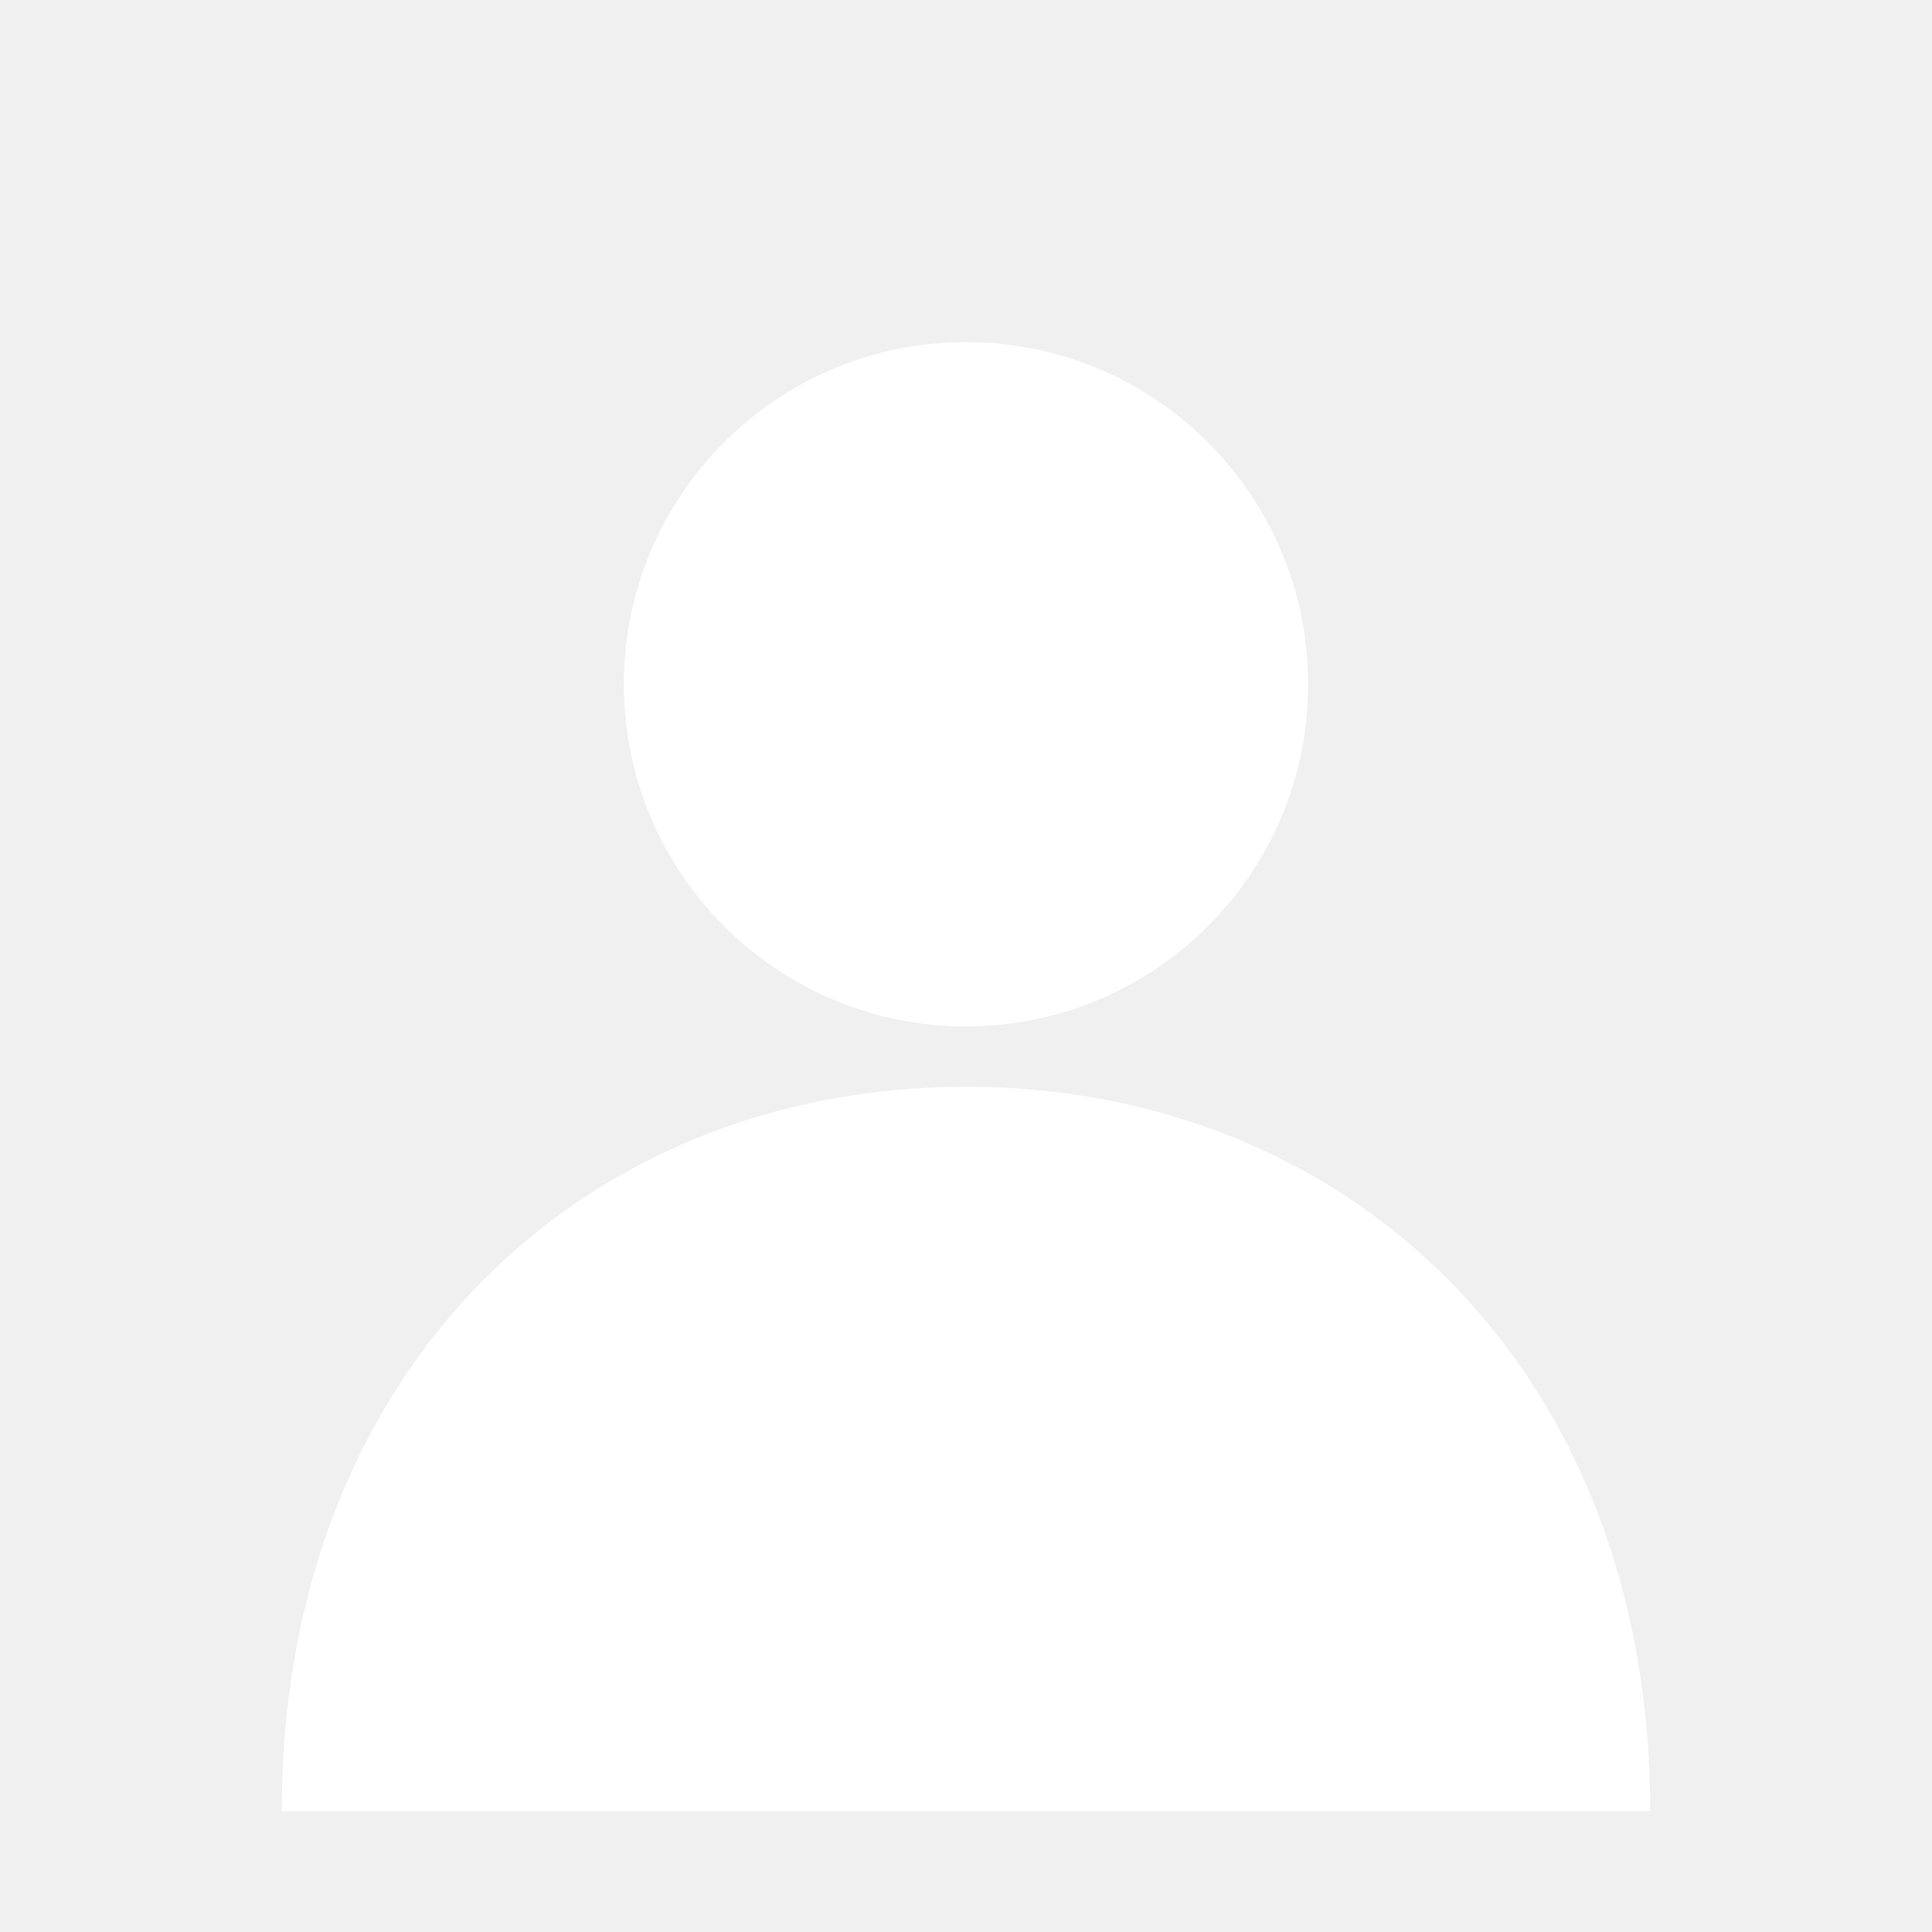
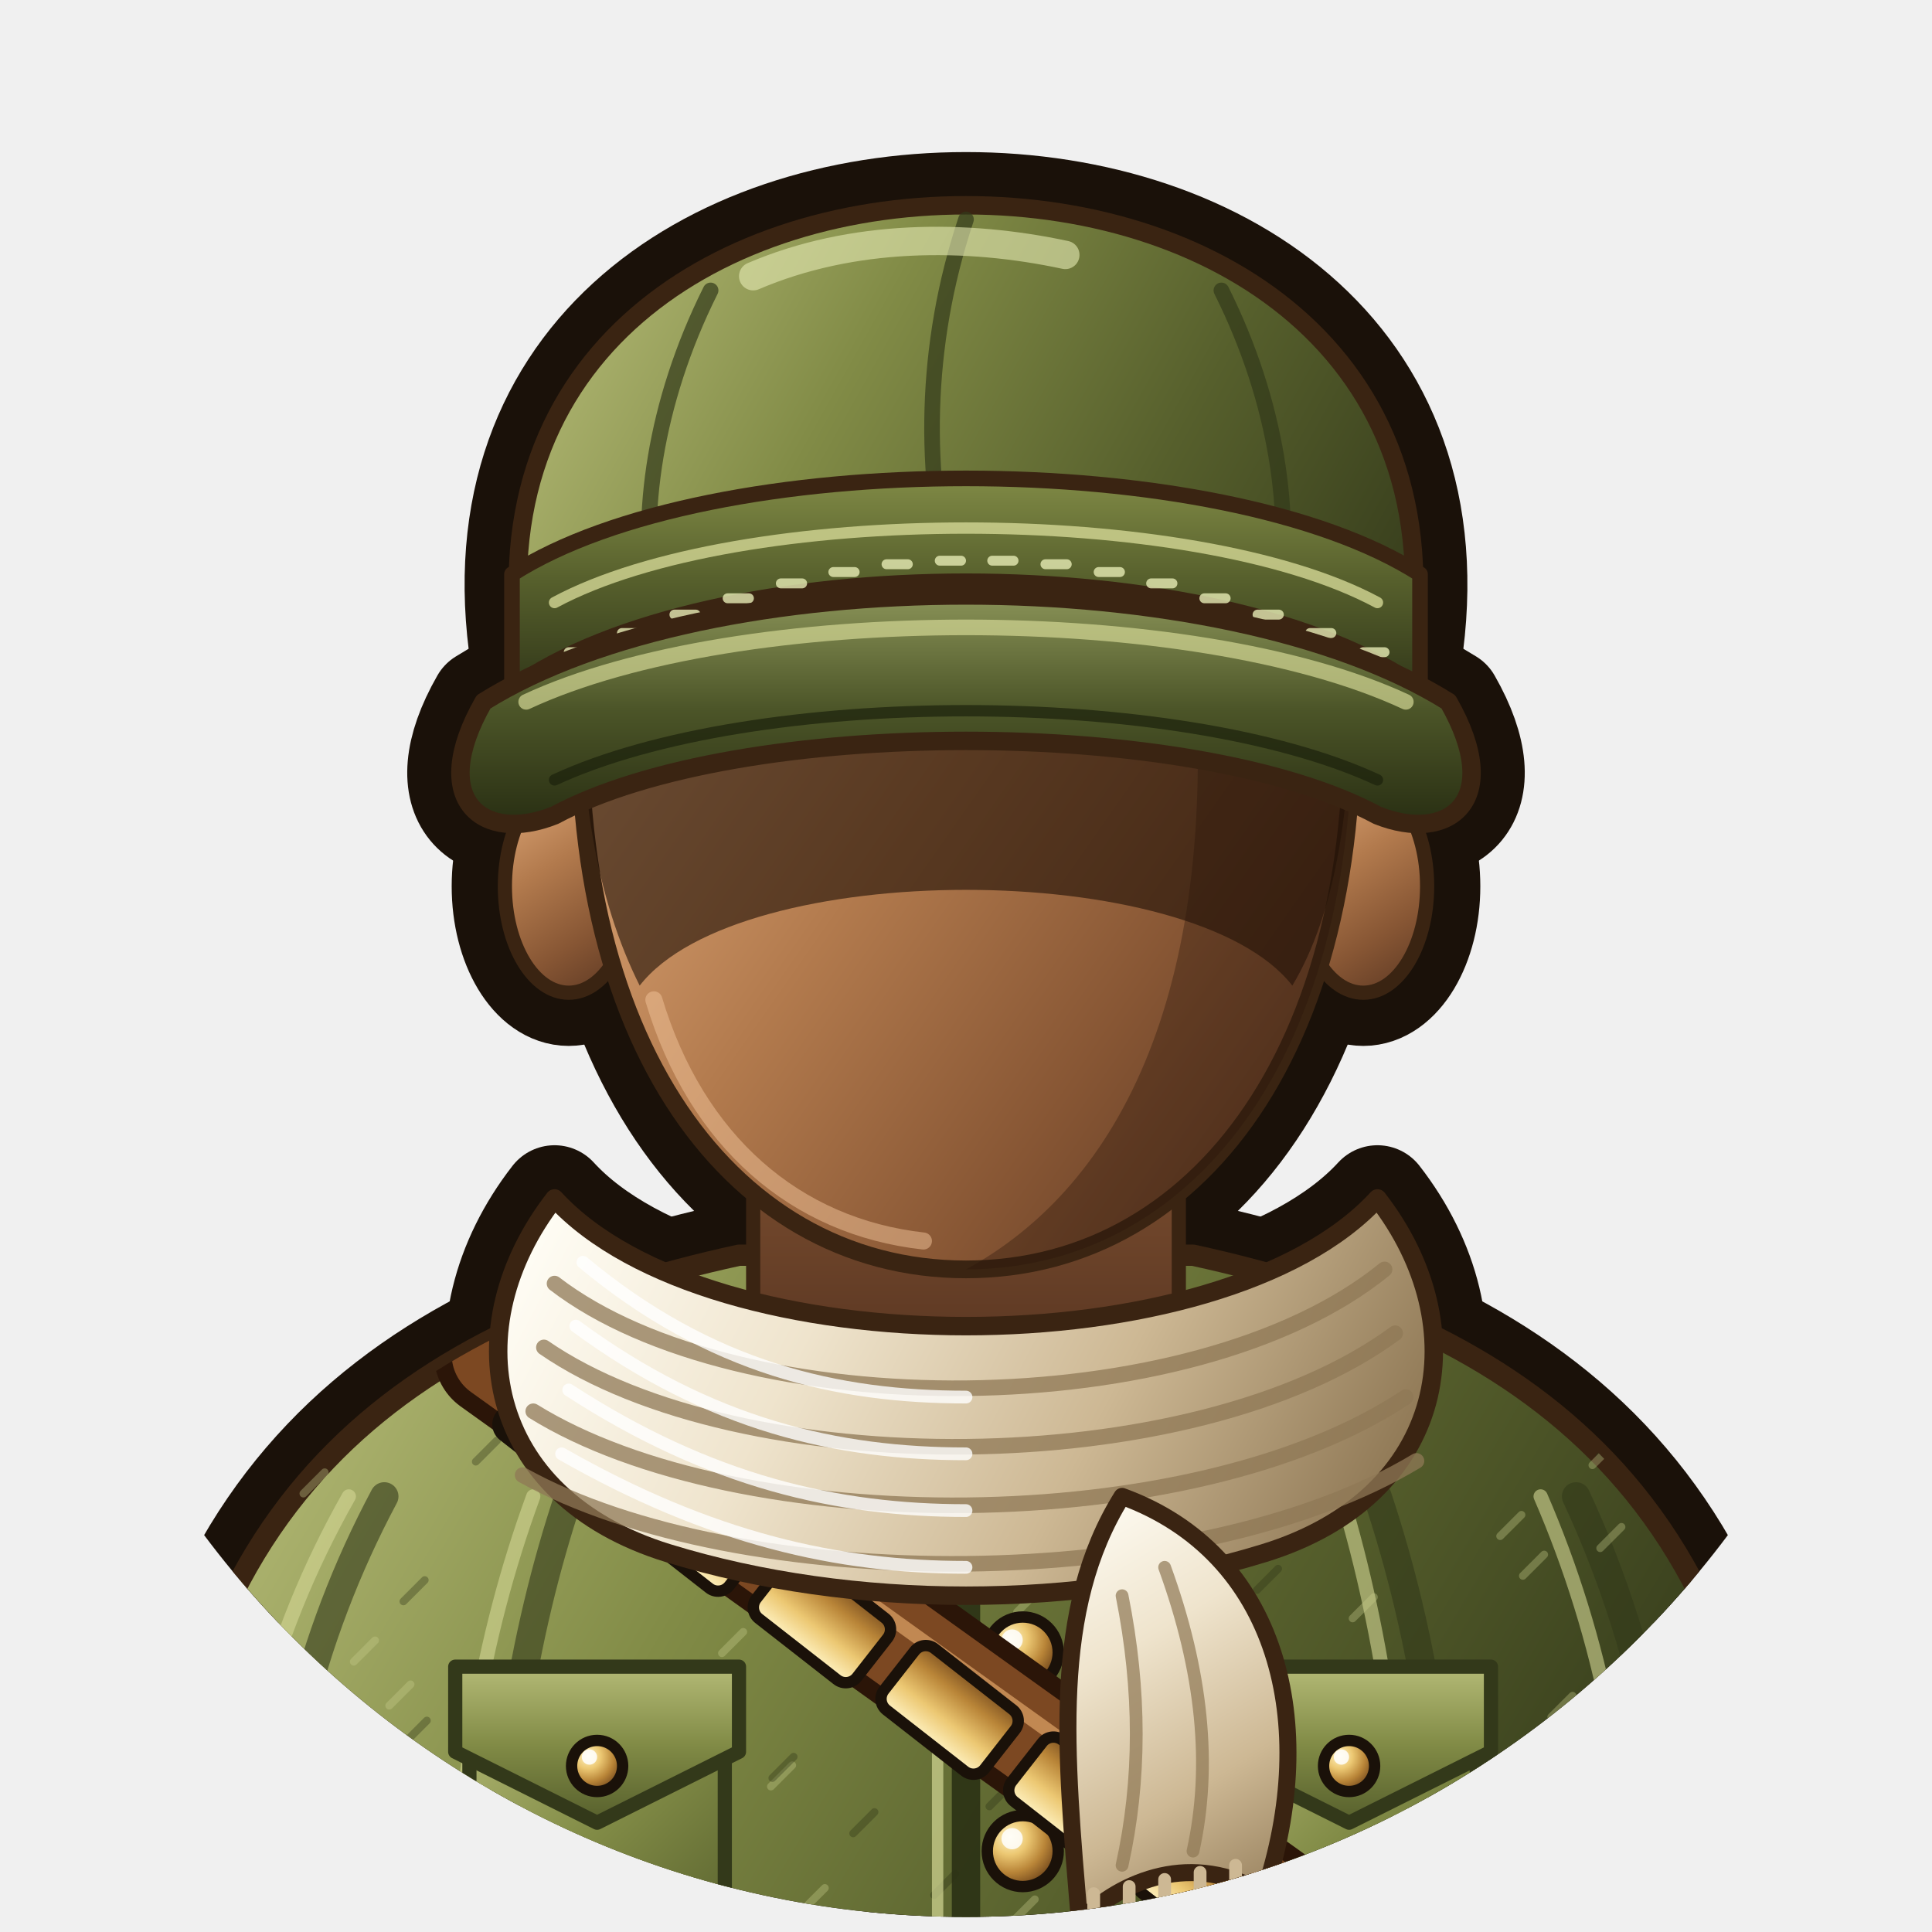
- <svg xmlns="http://www.w3.org/2000/svg" viewBox="0 0 96 96" width="96" height="96">
-   <circle cx="48" cy="34" r="17" fill="#fff" />
-   <path d="M14 90c0-22 15-36 34-36s34 14 34 36z" fill="#fff" />
+ <svg xmlns="http://www.w3.org/2000/svg" viewBox="0 0 256 256" width="256" height="256">
+   <defs>
+     <linearGradient id="g1" gradientUnits="userSpaceOnUse" x1="40" y1="150" x2="220" y2="256">
+       <stop offset="0" stop-color="#b4ba76" />
+       <stop offset="0.333" stop-color="#818b46" />
+       <stop offset="0.667" stop-color="#565f2c" />
+       <stop offset="1" stop-color="#33391a" />
+     </linearGradient>
+     <clipPath id="g2">
+       <path d="M14 256C14 190 50 166 96 156H160C206 166 242 190 242 256z" />
+     </clipPath>
+     <radialGradient id="g3" gradientUnits="userSpaceOnUse" cx="134.2" cy="210" r="7.5">
+       <stop offset="0" stop-color="#fff3c4" />
+       <stop offset="0.333" stop-color="#ecc873" />
+       <stop offset="0.667" stop-color="#b98538" />
+       <stop offset="1" stop-color="#6d431a" />
+     </radialGradient>
+     <radialGradient id="g4" gradientUnits="userSpaceOnUse" cx="134.2" cy="238" r="7.5">
+       <stop offset="0" stop-color="#fff3c4" />
+       <stop offset="0.333" stop-color="#ecc873" />
+       <stop offset="0.667" stop-color="#b98538" />
+       <stop offset="1" stop-color="#6d431a" />
+     </radialGradient>
+     <linearGradient id="g5" gradientUnits="userSpaceOnUse" x1="58" y1="218" x2="94" y2="256">
+       <stop offset="0" stop-color="#b4ba76" />
+       <stop offset="0.5" stop-color="#818b46" />
+       <stop offset="1" stop-color="#565f2c" />
+     </linearGradient>
+     <linearGradient id="g6" gradientUnits="userSpaceOnUse" x1="58" y1="214" x2="58" y2="236">
+       <stop offset="0" stop-color="#b4ba76" />
+       <stop offset="0.5" stop-color="#818b46" />
+       <stop offset="1" stop-color="#565f2c" />
+     </linearGradient>
+     <radialGradient id="g7" gradientUnits="userSpaceOnUse" cx="74.74" cy="226.6" r="5.4">
+       <stop offset="0" stop-color="#fff3c4" />
+       <stop offset="0.333" stop-color="#ecc873" />
+       <stop offset="0.667" stop-color="#b98538" />
+       <stop offset="1" stop-color="#6d431a" />
+     </radialGradient>
+     <linearGradient id="g8" gradientUnits="userSpaceOnUse" x1="164" y1="218" x2="200" y2="256">
+       <stop offset="0" stop-color="#b4ba76" />
+       <stop offset="0.5" stop-color="#818b46" />
+       <stop offset="1" stop-color="#565f2c" />
+     </linearGradient>
+     <linearGradient id="g9" gradientUnits="userSpaceOnUse" x1="164" y1="214" x2="164" y2="236">
+       <stop offset="0" stop-color="#b4ba76" />
+       <stop offset="0.5" stop-color="#818b46" />
+       <stop offset="1" stop-color="#565f2c" />
+     </linearGradient>
+     <radialGradient id="g10" gradientUnits="userSpaceOnUse" cx="180.7" cy="226.6" r="5.4">
+       <stop offset="0" stop-color="#fff3c4" />
+       <stop offset="0.333" stop-color="#ecc873" />
+       <stop offset="0.667" stop-color="#b98538" />
+       <stop offset="1" stop-color="#6d431a" />
+     </radialGradient>
+     <linearGradient id="g11" gradientUnits="userSpaceOnUse" x1="66" y1="0" x2="78" y2="0">
+       <stop offset="0" stop-color="#fff3c4" />
+       <stop offset="0.333" stop-color="#ecc873" />
+       <stop offset="0.667" stop-color="#b98538" />
+       <stop offset="1" stop-color="#6d431a" />
+     </linearGradient>
+     <linearGradient id="g12" gradientUnits="userSpaceOnUse" x1="84" y1="0" x2="96" y2="0">
+       <stop offset="0" stop-color="#fff3c4" />
+       <stop offset="0.333" stop-color="#ecc873" />
+       <stop offset="0.667" stop-color="#b98538" />
+       <stop offset="1" stop-color="#6d431a" />
+     </linearGradient>
+     <linearGradient id="g13" gradientUnits="userSpaceOnUse" x1="102" y1="0" x2="114" y2="0">
+       <stop offset="0" stop-color="#fff3c4" />
+       <stop offset="0.333" stop-color="#ecc873" />
+       <stop offset="0.667" stop-color="#b98538" />
+       <stop offset="1" stop-color="#6d431a" />
+     </linearGradient>
+     <linearGradient id="g14" gradientUnits="userSpaceOnUse" x1="120" y1="0" x2="132" y2="0">
+       <stop offset="0" stop-color="#fff3c4" />
+       <stop offset="0.333" stop-color="#ecc873" />
+       <stop offset="0.667" stop-color="#b98538" />
+       <stop offset="1" stop-color="#6d431a" />
+     </linearGradient>
+     <linearGradient id="g15" gradientUnits="userSpaceOnUse" x1="138" y1="0" x2="150" y2="0">
+       <stop offset="0" stop-color="#fff3c4" />
+       <stop offset="0.333" stop-color="#ecc873" />
+       <stop offset="0.667" stop-color="#b98538" />
+       <stop offset="1" stop-color="#6d431a" />
+     </linearGradient>
+     <linearGradient id="g16" gradientUnits="userSpaceOnUse" x1="156" y1="0" x2="168" y2="0">
+       <stop offset="0" stop-color="#fff3c4" />
+       <stop offset="0.333" stop-color="#ecc873" />
+       <stop offset="0.667" stop-color="#b98538" />
+       <stop offset="1" stop-color="#6d431a" />
+     </linearGradient>
+     <linearGradient id="g17" gradientUnits="userSpaceOnUse" x1="0" y1="128" x2="0" y2="176">
+       <stop offset="0" stop-color="#875634" />
+       <stop offset="1" stop-color="#553320" />
+     </linearGradient>
+     <linearGradient id="g18" gradientUnits="userSpaceOnUse" x1="63" y1="92" x2="81" y2="120">
+       <stop offset="0" stop-color="#d9a273" />
+       <stop offset="0.333" stop-color="#b27a4d" />
+       <stop offset="0.667" stop-color="#875634" />
+       <stop offset="1" stop-color="#553320" />
+     </linearGradient>
+     <linearGradient id="g19" gradientUnits="userSpaceOnUse" x1="175" y1="92" x2="193" y2="120">
+       <stop offset="0" stop-color="#d9a273" />
+       <stop offset="0.333" stop-color="#b27a4d" />
+       <stop offset="0.667" stop-color="#875634" />
+       <stop offset="1" stop-color="#553320" />
+     </linearGradient>
+     <linearGradient id="g20" gradientUnits="userSpaceOnUse" x1="80" y1="80" x2="180" y2="150">
+       <stop offset="0" stop-color="#d9a273" />
+       <stop offset="0.333" stop-color="#b27a4d" />
+       <stop offset="0.667" stop-color="#875634" />
+       <stop offset="1" stop-color="#553320" />
+     </linearGradient>
+     <linearGradient id="g21" gradientUnits="userSpaceOnUse" x1="70" y1="146" x2="180" y2="204">
+       <stop offset="0" stop-color="#fffdf5" />
+       <stop offset="0.333" stop-color="#efe4cd" />
+       <stop offset="0.667" stop-color="#cdb894" />
+       <stop offset="1" stop-color="#8f7855" />
+     </linearGradient>
+     <linearGradient id="g22" gradientUnits="userSpaceOnUse" x1="144" y1="190" x2="178" y2="246">
+       <stop offset="0" stop-color="#fffdf5" />
+       <stop offset="0.333" stop-color="#efe4cd" />
+       <stop offset="0.667" stop-color="#cdb894" />
+       <stop offset="1" stop-color="#8f7855" />
+     </linearGradient>
+     <linearGradient id="g23" gradientUnits="userSpaceOnUse" x1="72" y1="10" x2="190" y2="76">
+       <stop offset="0" stop-color="#b4ba76" />
+       <stop offset="0.333" stop-color="#818b46" />
+       <stop offset="0.667" stop-color="#565f2c" />
+       <stop offset="1" stop-color="#33391a" />
+     </linearGradient>
+     <linearGradient id="g24" gradientUnits="userSpaceOnUse" x1="0" y1="46" x2="0" y2="76">
+       <stop offset="0" stop-color="#818b46" />
+       <stop offset="0.5" stop-color="#565f2c" />
+       <stop offset="1" stop-color="#33391a" />
+     </linearGradient>
+     <linearGradient id="g25" gradientUnits="userSpaceOnUse" x1="0" y1="62" x2="0" y2="96">
+       <stop offset="0" stop-color="#8d965a" />
+       <stop offset="0.5" stop-color="#4c5528" />
+       <stop offset="1" stop-color="#272d12" />
+     </linearGradient>
+     <clipPath id="g26">
+       <path d="M2.00 128.00a126.00 126.00 0 1 0 252.00 0a126.00 126.00 0 1 0 -252.00 0z" />
+     </clipPath>
+   </defs>
+   <g clip-path="url(#g26)">
+     <g transform="translate(7.68 19.68) scale(0.94)">
+       <g fill="#1a1109" stroke="#1a1109" stroke-linejoin="round" stroke-linecap="round">
+         <path d="M14 256C14 190 50 166 96 156H160C206 166 242 190 242 256z" stroke-width="15" />
+         <path d="M63.00 104.00a9.00 15.00 0 1 0 18.00 0a9.00 15.00 0 1 0 -18.00 0z" stroke-width="15" />
+         <path d="M175.00 104.00a9.00 15.00 0 1 0 18.00 0a9.00 15.00 0 1 0 -18.00 0z" stroke-width="15" />
+         <path d="M74 70C70 124 94 158 128 158C162 158 186 124 182 70z" stroke-width="15" />
+         <path d="M70 148C92 172 164 172 186 148C200 166 196 190 170 198C144 206 112 206 86 198C60 190 56 166 70 148z" stroke-width="15" />
+         <path d="M66 74C58 30 92 8 128 8C164 8 198 30 190 74C164 60 92 60 66 74z" stroke-width="15" />
+         <path d="M60 78C92 58 164 58 196 78C204 92 196 98 186 94C160 80 96 80 70 94C60 98 52 92 60 78z" stroke-width="15" />
+       </g>
+       <path d="M14 256C14 190 50 166 96 156H160C206 166 242 190 242 256z" fill="url(#g1)" stroke="#3a2412" stroke-width="3" stroke-linejoin="round" />
+       <g clip-path="url(#g2)">
+         <path d="M46 190Q30 220 30 256" fill="none" stroke="#33391a" stroke-width="4" stroke-linecap="round" stroke-linejoin="round" stroke-opacity="0.6" />
+       </g>
+       <g clip-path="url(#g2)">
+         <path d="M41 190Q24 220 24 256" fill="none" stroke="#d3d795" stroke-width="2" stroke-linecap="round" stroke-linejoin="round" stroke-opacity="0.6" />
+       </g>
+       <g clip-path="url(#g2)">
+         <path d="M72 190Q62 220 62 256" fill="none" stroke="#33391a" stroke-width="4" stroke-linecap="round" stroke-linejoin="round" stroke-opacity="0.6" />
+       </g>
+       <g clip-path="url(#g2)">
+         <path d="M67 190Q56 220 56 256" fill="none" stroke="#d3d795" stroke-width="2" stroke-linecap="round" stroke-linejoin="round" stroke-opacity="0.6" />
+       </g>
+       <g clip-path="url(#g2)">
+         <path d="M186 190Q196 220 196 256" fill="none" stroke="#33391a" stroke-width="4" stroke-linecap="round" stroke-linejoin="round" stroke-opacity="0.6" />
+       </g>
+       <g clip-path="url(#g2)">
+         <path d="M181 190Q190 220 190 256" fill="none" stroke="#d3d795" stroke-width="2" stroke-linecap="round" stroke-linejoin="round" stroke-opacity="0.6" />
+       </g>
+       <g clip-path="url(#g2)">
+         <path d="M214 190Q228 220 228 256" fill="none" stroke="#33391a" stroke-width="4" stroke-linecap="round" stroke-linejoin="round" stroke-opacity="0.6" />
+       </g>
+       <g clip-path="url(#g2)">
+         <path d="M209 190Q222 220 222 256" fill="none" stroke="#d3d795" stroke-width="2" stroke-linecap="round" stroke-linejoin="round" stroke-opacity="0.6" />
+       </g>
+       <g clip-path="url(#g2)">
+         <path d="M217.4 197.3l3 -3" fill="none" stroke="#c8ce8c" stroke-width="1.1" stroke-linecap="round" stroke-linejoin="round" stroke-opacity="0.35" />
+       </g>
+       <g clip-path="url(#g2)">
+         <path d="M218.7 250.8l3 -3" fill="none" stroke="#2b3115" stroke-width="1.1" stroke-linecap="round" stroke-linejoin="round" stroke-opacity="0.35" />
+       </g>
+       <g clip-path="url(#g2)">
+         <path d="M203.3 195.6l3 -3" fill="none" stroke="#c8ce8c" stroke-width="1.1" stroke-linecap="round" stroke-linejoin="round" stroke-opacity="0.35" />
+       </g>
+       <g clip-path="url(#g2)">
+         <path d="M46.7 219.5l3 -3" fill="none" stroke="#c8ce8c" stroke-width="1.1" stroke-linecap="round" stroke-linejoin="round" stroke-opacity="0.35" />
+       </g>
+       <g clip-path="url(#g2)">
+         <path d="M98.8 252.3l3 -3" fill="none" stroke="#2b3115" stroke-width="1.1" stroke-linecap="round" stroke-linejoin="round" stroke-opacity="0.35" />
+       </g>
+       <g clip-path="url(#g2)">
+         <path d="M134.9 214.4l3 -3" fill="none" stroke="#2b3115" stroke-width="1.1" stroke-linecap="round" stroke-linejoin="round" stroke-opacity="0.35" />
+       </g>
+       <g clip-path="url(#g2)">
+         <path d="M129.8 194.5l3 -3" fill="none" stroke="#2b3115" stroke-width="1.1" stroke-linecap="round" stroke-linejoin="round" stroke-opacity="0.35" />
+       </g>
+       <g clip-path="url(#g2)">
+         <path d="M34.6 189.6l3 -3" fill="none" stroke="#c8ce8c" stroke-width="1.1" stroke-linecap="round" stroke-linejoin="round" stroke-opacity="0.35" />
+       </g>
+       <g clip-path="url(#g2)">
+         <path d="M162.5 195.0l3 -3" fill="none" stroke="#c8ce8c" stroke-width="1.1" stroke-linecap="round" stroke-linejoin="round" stroke-opacity="0.35" />
+       </g>
+       <g clip-path="url(#g2)">
+         <path d="M41.7 213.3l3 -3" fill="none" stroke="#c8ce8c" stroke-width="1.1" stroke-linecap="round" stroke-linejoin="round" stroke-opacity="0.35" />
+       </g>
+       <g clip-path="url(#g2)">
+         <path d="M67.1 251.9l3 -3" fill="none" stroke="#c8ce8c" stroke-width="1.1" stroke-linecap="round" stroke-linejoin="round" stroke-opacity="0.35" />
+       </g>
+       <g clip-path="url(#g2)">
+         <path d="M131.3 233.7l3 -3" fill="none" stroke="#2b3115" stroke-width="1.1" stroke-linecap="round" stroke-linejoin="round" stroke-opacity="0.35" />
+       </g>
+       <g clip-path="url(#g2)">
+         <path d="M100.5 230.9l3 -3" fill="none" stroke="#c8ce8c" stroke-width="1.1" stroke-linecap="round" stroke-linejoin="round" stroke-opacity="0.35" />
+       </g>
+       <g clip-path="url(#g2)">
+         <path d="M211.3 221.5l3 -3" fill="none" stroke="#c8ce8c" stroke-width="1.1" stroke-linecap="round" stroke-linejoin="round" stroke-opacity="0.35" />
+       </g>
+       <g clip-path="url(#g2)">
+         <path d="M71.4 168.9l3 -3" fill="none" stroke="#2b3115" stroke-width="1.1" stroke-linecap="round" stroke-linejoin="round" stroke-opacity="0.35" />
+       </g>
+       <g clip-path="url(#g2)">
+         <path d="M206.5 201.2l3 -3" fill="none" stroke="#c8ce8c" stroke-width="1.1" stroke-linecap="round" stroke-linejoin="round" stroke-opacity="0.35" />
+       </g>
+       <g clip-path="url(#g2)">
+         <path d="M217.3 184.3l3 -3" fill="none" stroke="#2b3115" stroke-width="1.1" stroke-linecap="round" stroke-linejoin="round" stroke-opacity="0.35" />
+       </g>
+       <g clip-path="url(#g2)">
+         <path d="M106.4 174.6l3 -3" fill="none" stroke="#c8ce8c" stroke-width="1.1" stroke-linecap="round" stroke-linejoin="round" stroke-opacity="0.35" />
+       </g>
+       <g clip-path="url(#g2)">
+         <path d="M105.1 248.2l3 -3" fill="none" stroke="#c8ce8c" stroke-width="1.1" stroke-linecap="round" stroke-linejoin="round" stroke-opacity="0.35" />
+       </g>
+       <g clip-path="url(#g2)">
+         <path d="M202.5 251.8l3 -3" fill="none" stroke="#2b3115" stroke-width="1.1" stroke-linecap="round" stroke-linejoin="round" stroke-opacity="0.35" />
+       </g>
+       <g clip-path="url(#g2)">
+         <path d="M85.7 190.3l3 -3" fill="none" stroke="#2b3115" stroke-width="1.1" stroke-linecap="round" stroke-linejoin="round" stroke-opacity="0.35" />
+       </g>
+       <g clip-path="url(#g2)">
+         <path d="M231.0 218.1l3 -3" fill="none" stroke="#2b3115" stroke-width="1.1" stroke-linecap="round" stroke-linejoin="round" stroke-opacity="0.35" />
+       </g>
+       <g clip-path="url(#g2)">
+         <path d="M134.7 249.8l3 -3" fill="none" stroke="#c8ce8c" stroke-width="1.1" stroke-linecap="round" stroke-linejoin="round" stroke-opacity="0.35" />
+       </g>
+       <g clip-path="url(#g2)">
+         <path d="M155.6 224.6l3 -3" fill="none" stroke="#c8ce8c" stroke-width="1.1" stroke-linecap="round" stroke-linejoin="round" stroke-opacity="0.35" />
+       </g>
+       <g clip-path="url(#g2)">
+         <path d="M36.5 253.8l3 -3" fill="none" stroke="#c8ce8c" stroke-width="1.1" stroke-linecap="round" stroke-linejoin="round" stroke-opacity="0.35" />
+       </g>
+       <g clip-path="url(#g2)">
+         <path d="M219.8 247.6l3 -3" fill="none" stroke="#2b3115" stroke-width="1.1" stroke-linecap="round" stroke-linejoin="round" stroke-opacity="0.35" />
+       </g>
+       <g clip-path="url(#g2)">
+         <path d="M169.0 203.2l3 -3" fill="none" stroke="#2b3115" stroke-width="1.1" stroke-linecap="round" stroke-linejoin="round" stroke-opacity="0.35" />
+       </g>
+       <g clip-path="url(#g2)">
+         <path d="M58.9 185.1l3 -3" fill="none" stroke="#2b3115" stroke-width="1.1" stroke-linecap="round" stroke-linejoin="round" stroke-opacity="0.35" />
+       </g>
+       <g clip-path="url(#g2)">
+         <path d="M48.7 204.8l3 -3" fill="none" stroke="#2b3115" stroke-width="1.1" stroke-linecap="round" stroke-linejoin="round" stroke-opacity="0.35" />
+       </g>
+       <g clip-path="url(#g2)">
+         <path d="M160.5 175.7l3 -3" fill="none" stroke="#c8ce8c" stroke-width="1.1" stroke-linecap="round" stroke-linejoin="round" stroke-opacity="0.35" />
+       </g>
+       <g clip-path="url(#g2)">
+         <path d="M20.7 202.4l3 -3" fill="none" stroke="#c8ce8c" stroke-width="1.1" stroke-linecap="round" stroke-linejoin="round" stroke-opacity="0.35" />
+       </g>
+       <g clip-path="url(#g2)">
+         <path d="M164.4 235.3l3 -3" fill="none" stroke="#2b3115" stroke-width="1.1" stroke-linecap="round" stroke-linejoin="round" stroke-opacity="0.35" />
+       </g>
+       <g clip-path="url(#g2)">
+         <path d="M114.6 184.0l3 -3" fill="none" stroke="#2b3115" stroke-width="1.1" stroke-linecap="round" stroke-linejoin="round" stroke-opacity="0.35" />
+       </g>
+       <g clip-path="url(#g2)">
+         <path d="M136.6 188.6l3 -3" fill="none" stroke="#2b3115" stroke-width="1.1" stroke-linecap="round" stroke-linejoin="round" stroke-opacity="0.35" />
+       </g>
+       <g clip-path="url(#g2)">
+         <path d="M210.5 221.1l3 -3" fill="none" stroke="#c8ce8c" stroke-width="1.1" stroke-linecap="round" stroke-linejoin="round" stroke-opacity="0.35" />
+       </g>
+       <g clip-path="url(#g2)">
+         <path d="M196.5 235.3l3 -3" fill="none" stroke="#2b3115" stroke-width="1.1" stroke-linecap="round" stroke-linejoin="round" stroke-opacity="0.35" />
+       </g>
+       <g clip-path="url(#g2)">
+         <path d="M193.5 224.0l3 -3" fill="none" stroke="#c8ce8c" stroke-width="1.1" stroke-linecap="round" stroke-linejoin="round" stroke-opacity="0.35" />
+       </g>
+       <g clip-path="url(#g2)">
+         <path d="M123.5 246.2l3 -3" fill="none" stroke="#2b3115" stroke-width="1.1" stroke-linecap="round" stroke-linejoin="round" stroke-opacity="0.35" />
+       </g>
+       <g clip-path="url(#g2)">
+         <path d="M128.7 222.9l3 -3" fill="none" stroke="#2b3115" stroke-width="1.1" stroke-linecap="round" stroke-linejoin="round" stroke-opacity="0.35" />
+       </g>
+       <g clip-path="url(#g2)">
+         <path d="M234.0 179.3l3 -3" fill="none" stroke="#2b3115" stroke-width="1.1" stroke-linecap="round" stroke-linejoin="round" stroke-opacity="0.35" />
+       </g>
+       <g clip-path="url(#g2)">
+         <path d="M176.3 230.3l3 -3" fill="none" stroke="#c8ce8c" stroke-width="1.1" stroke-linecap="round" stroke-linejoin="round" stroke-opacity="0.35" />
+       </g>
+       <g clip-path="url(#g2)">
+         <path d="M112.1 237.5l3 -3" fill="none" stroke="#2b3115" stroke-width="1.1" stroke-linecap="round" stroke-linejoin="round" stroke-opacity="0.35" />
+       </g>
+       <g clip-path="url(#g2)">
+         <path d="M152.8 210.8l3 -3" fill="none" stroke="#c8ce8c" stroke-width="1.1" stroke-linecap="round" stroke-linejoin="round" stroke-opacity="0.35" />
+       </g>
+       <g clip-path="url(#g2)">
+         <path d="M93.6 212.1l3 -3" fill="none" stroke="#c8ce8c" stroke-width="1.1" stroke-linecap="round" stroke-linejoin="round" stroke-opacity="0.35" />
+       </g>
+       <g clip-path="url(#g2)">
+         <path d="M120.8 195.8l3 -3" fill="none" stroke="#c8ce8c" stroke-width="1.1" stroke-linecap="round" stroke-linejoin="round" stroke-opacity="0.35" />
+       </g>
+       <g clip-path="url(#g2)">
+         <path d="M157.2 179.0l3 -3" fill="none" stroke="#c8ce8c" stroke-width="1.1" stroke-linecap="round" stroke-linejoin="round" stroke-opacity="0.35" />
+       </g>
+       <g clip-path="url(#g2)">
+         <path d="M49.0 224.6l3 -3" fill="none" stroke="#2b3115" stroke-width="1.1" stroke-linecap="round" stroke-linejoin="round" stroke-opacity="0.35" />
+       </g>
+       <g clip-path="url(#g2)">
+         <path d="M135.2 206.3l3 -3" fill="none" stroke="#c8ce8c" stroke-width="1.1" stroke-linecap="round" stroke-linejoin="round" stroke-opacity="0.35" />
+       </g>
+       <g clip-path="url(#g2)">
+         <path d="M182.5 207.2l3 -3" fill="none" stroke="#c8ce8c" stroke-width="1.1" stroke-linecap="round" stroke-linejoin="round" stroke-opacity="0.35" />
+       </g>
+       <g clip-path="url(#g2)">
+         <path d="M130.0 179.3l3 -3" fill="none" stroke="#2b3115" stroke-width="1.1" stroke-linecap="round" stroke-linejoin="round" stroke-opacity="0.35" />
+       </g>
+       <g clip-path="url(#g2)">
+         <path d="M166.3 233.7l3 -3" fill="none" stroke="#c8ce8c" stroke-width="1.1" stroke-linecap="round" stroke-linejoin="round" stroke-opacity="0.35" />
+       </g>
+       <g clip-path="url(#g2)">
+         <path d="M131.5 218.1l3 -3" fill="none" stroke="#2b3115" stroke-width="1.1" stroke-linecap="round" stroke-linejoin="round" stroke-opacity="0.35" />
+       </g>
+       <g clip-path="url(#g2)">
+         <path d="M176.2 226.9l3 -3" fill="none" stroke="#c8ce8c" stroke-width="1.1" stroke-linecap="round" stroke-linejoin="round" stroke-opacity="0.35" />
+       </g>
+       <g clip-path="url(#g2)">
+         <path d="M55.0 233.1l3 -3" fill="none" stroke="#2b3115" stroke-width="1.1" stroke-linecap="round" stroke-linejoin="round" stroke-opacity="0.35" />
+       </g>
+       <g clip-path="url(#g2)">
+         <path d="M216.3 185.6l3 -3" fill="none" stroke="#c8ce8c" stroke-width="1.1" stroke-linecap="round" stroke-linejoin="round" stroke-opacity="0.35" />
+       </g>
+       <g clip-path="url(#g2)">
+         <path d="M177.7 243.2l3 -3" fill="none" stroke="#c8ce8c" stroke-width="1.1" stroke-linecap="round" stroke-linejoin="round" stroke-opacity="0.35" />
+       </g>
+       <g clip-path="url(#g2)">
+         <path d="M134.1 221.7l3 -3" fill="none" stroke="#2b3115" stroke-width="1.1" stroke-linecap="round" stroke-linejoin="round" stroke-opacity="0.35" />
+       </g>
+       <g clip-path="url(#g2)">
+         <path d="M100.7 229.7l3 -3" fill="none" stroke="#2b3115" stroke-width="1.1" stroke-linecap="round" stroke-linejoin="round" stroke-opacity="0.35" />
+       </g>
+       <g clip-path="url(#g2)">
+         <path d="M20.4 183.9l3 -3" fill="none" stroke="#2b3115" stroke-width="1.1" stroke-linecap="round" stroke-linejoin="round" stroke-opacity="0.35" />
+       </g>
+       <g clip-path="url(#g2)">
+         <path d="M23.9 211.1l3 -3" fill="none" stroke="#2b3115" stroke-width="1.1" stroke-linecap="round" stroke-linejoin="round" stroke-opacity="0.35" />
+       </g>
+       <path d="M128 190V256" fill="none" stroke="#2b3115" stroke-width="4" stroke-linecap="round" stroke-linejoin="round" stroke-opacity="0.9" />
+       <path d="M124 192V256" fill="none" stroke="#d3d795" stroke-width="1.6" stroke-linecap="round" stroke-linejoin="round" stroke-opacity="0.7" />
+       <path d="M131.00 212.00a5.00 5.00 0 1 0 10.00 0a5.00 5.00 0 1 0 -10.00 0z" fill="url(#g3)" stroke="#1a1109" stroke-width="1.6" stroke-linejoin="round" />
+       <path d="M133.00 210.25a1.50 1.50 0 1 0 3.00 0a1.50 1.50 0 1 0 -3.00 0z" fill="#fff" fill-opacity="0.85" />
+       <path d="M131.00 240.00a5.00 5.00 0 1 0 10.00 0a5.00 5.00 0 1 0 -10.00 0z" fill="url(#g4)" stroke="#1a1109" stroke-width="1.6" stroke-linejoin="round" />
+       <path d="M133.00 238.25a1.50 1.50 0 1 0 3.00 0a1.50 1.50 0 1 0 -3.00 0z" fill="#fff" fill-opacity="0.85" />
+       <path d="M58 218H94V256H58z" fill="url(#g5)" stroke="#33391a" stroke-width="2" stroke-linejoin="round" />
+       <path d="M56 214H96V226L76 236L56 226z" fill="url(#g6)" stroke="#33391a" stroke-width="2" stroke-linejoin="round" />
+       <path d="M72.40 228.00a3.60 3.60 0 1 0 7.20 0a3.60 3.60 0 1 0 -7.20 0z" fill="url(#g7)" stroke="#1a1109" stroke-width="1.6" stroke-linejoin="round" />
+       <path d="M73.84 226.74a1.08 1.08 0 1 0 2.16 0a1.08 1.08 0 1 0 -2.16 0z" fill="#fff" fill-opacity="0.85" />
+       <path d="M164 218H200V256H164z" fill="url(#g8)" stroke="#33391a" stroke-width="2" stroke-linejoin="round" />
+       <path d="M162 214H202V226L182 236L162 226z" fill="url(#g9)" stroke="#33391a" stroke-width="2" stroke-linejoin="round" />
+       <path d="M178.40 228.00a3.60 3.60 0 1 0 7.20 0a3.60 3.60 0 1 0 -7.20 0z" fill="url(#g10)" stroke="#1a1109" stroke-width="1.6" stroke-linejoin="round" />
+       <path d="M179.84 226.74a1.08 1.08 0 1 0 2.16 0a1.08 1.08 0 1 0 -2.16 0z" fill="#fff" fill-opacity="0.85" />
+       <g clip-path="url(#g2)">
+         <path d="M62 170L182 256" fill="none" stroke="#2b1508" stroke-width="18" stroke-linecap="round" stroke-linejoin="round" />
+       </g>
+       <g clip-path="url(#g2)">
+         <path d="M62 170L182 256" fill="none" stroke="#7c4822" stroke-width="13" stroke-linecap="round" stroke-linejoin="round" />
+       </g>
+       <g clip-path="url(#g2)">
+         <path d="M60 166L180 252" fill="none" stroke="#c98f58" stroke-width="2" stroke-linecap="round" stroke-linejoin="round" stroke-opacity="0.9" />
+       </g>
+       <path d="M68.0 172.0h7.0a2 2 0 0 1 2 2v14.0a2 2 0 0 1 -2 2h-7.0a2 2 0 0 1 -2 -2v-14.0a2 2 0 0 1 2 -2z" fill="url(#g11)" stroke="#1a1109" stroke-width="1.6" stroke-linejoin="round" transform="rotate(-52 72.0 181.0)" />
+       <path d="M86.0 184.9h7.0a2 2 0 0 1 2 2v14.0a2 2 0 0 1 -2 2h-7.0a2 2 0 0 1 -2 -2v-14.0a2 2 0 0 1 2 -2z" fill="url(#g12)" stroke="#1a1109" stroke-width="1.6" stroke-linejoin="round" transform="rotate(-52 90.0 193.9)" />
+       <path d="M104.0 197.8h7.0a2 2 0 0 1 2 2v14.0a2 2 0 0 1 -2 2h-7.0a2 2 0 0 1 -2 -2v-14.0a2 2 0 0 1 2 -2z" fill="url(#g13)" stroke="#1a1109" stroke-width="1.6" stroke-linejoin="round" transform="rotate(-52 108.0 206.8)" />
+       <path d="M122.0 210.7h7.0a2 2 0 0 1 2 2v14.0a2 2 0 0 1 -2 2h-7.0a2 2 0 0 1 -2 -2v-14.0a2 2 0 0 1 2 -2z" fill="url(#g14)" stroke="#1a1109" stroke-width="1.6" stroke-linejoin="round" transform="rotate(-52 126.0 219.7)" />
+       <path d="M140.0 223.6h7.0a2 2 0 0 1 2 2v14.0a2 2 0 0 1 -2 2h-7.0a2 2 0 0 1 -2 -2v-14.0a2 2 0 0 1 2 -2z" fill="url(#g15)" stroke="#1a1109" stroke-width="1.6" stroke-linejoin="round" transform="rotate(-52 144.0 232.6)" />
+       <path d="M158.0 236.5h7.0a2 2 0 0 1 2 2v14.0a2 2 0 0 1 -2 2h-7.0a2 2 0 0 1 -2 -2v-14.0a2 2 0 0 1 2 -2z" fill="url(#g16)" stroke="#1a1109" stroke-width="1.6" stroke-linejoin="round" transform="rotate(-52 162.0 245.5)" />
+       <path d="M98 128H158V170Q128 190 98 170z" fill="url(#g17)" stroke="#3a2412" stroke-width="2" stroke-linejoin="round" />
+       <path d="M63.00 104.00a9.00 15.00 0 1 0 18.00 0a9.00 15.00 0 1 0 -18.00 0z" fill="url(#g18)" stroke="#3a2412" stroke-width="2" stroke-linejoin="round" />
+       <path d="M175.00 104.00a9.00 15.00 0 1 0 18.00 0a9.00 15.00 0 1 0 -18.00 0z" fill="url(#g19)" stroke="#3a2412" stroke-width="2" stroke-linejoin="round" />
+       <path d="M74 70C70 124 94 158 128 158C162 158 186 124 182 70z" fill="url(#g20)" stroke="#3a2412" stroke-width="2.5" stroke-linejoin="round" />
+       <path d="M74 70H182C183 92 180 108 174 118C160 100 96 100 82 118C76 106 73 90 74 70z" fill="#1f0f06" fill-opacity="0.6" />
+       <path d="M128 158C162 158 186 124 182 70H160C164 118 150 146 128 158z" fill="#2a160b" fill-opacity="0.35" />
+       <path d="M84 120C90 140 104 152 122 154" fill="none" stroke="#f2c59a" stroke-width="2.4" stroke-linecap="round" stroke-linejoin="round" stroke-opacity="0.5" />
+       <path d="M70 148C92 172 164 172 186 148C200 166 196 190 170 198C144 206 112 206 86 198C60 190 56 166 70 148z" fill="url(#g21)" stroke="#3a2412" stroke-width="2.6" stroke-linejoin="round" />
+       <path d="M70.0 160C96 180 160 180 187.0 158" fill="none" stroke="#8f7855" stroke-width="2.2" stroke-linecap="round" stroke-linejoin="round" stroke-opacity="0.75" />
+       <path d="M74.0 157C92 172 110 176 128 176" fill="none" stroke="#fff" stroke-width="1.8" stroke-linecap="round" stroke-linejoin="round" stroke-opacity="0.8" />
+       <path d="M68.5 169C96 188 160 188 188.5 167" fill="none" stroke="#8f7855" stroke-width="2.2" stroke-linecap="round" stroke-linejoin="round" stroke-opacity="0.75" />
+       <path d="M73.0 166C92 180 110 184 128 184" fill="none" stroke="#fff" stroke-width="1.8" stroke-linecap="round" stroke-linejoin="round" stroke-opacity="0.8" />
+       <path d="M67.0 178C96 196 160 196 190.0 176" fill="none" stroke="#8f7855" stroke-width="2.2" stroke-linecap="round" stroke-linejoin="round" stroke-opacity="0.75" />
+       <path d="M72.0 175C92 188 110 192 128 192" fill="none" stroke="#fff" stroke-width="1.8" stroke-linecap="round" stroke-linejoin="round" stroke-opacity="0.8" />
+       <path d="M65.5 187C96 204 160 204 191.5 185" fill="none" stroke="#8f7855" stroke-width="2.2" stroke-linecap="round" stroke-linejoin="round" stroke-opacity="0.75" />
+       <path d="M71.0 184C92 196 110 200 128 200" fill="none" stroke="#fff" stroke-width="1.8" stroke-linecap="round" stroke-linejoin="round" stroke-opacity="0.8" />
+       <path d="M150 190C172 198 178 222 170 246C160 240 150 244 144 250C142 226 140 206 150 190z" fill="url(#g22)" stroke="#3a2412" stroke-width="2.4" stroke-linejoin="round" />
+       <path d="M156 200Q164 222 160 240M150 204Q154 224 150 242" fill="none" stroke="#8f7855" stroke-width="1.8" stroke-linecap="round" stroke-linejoin="round" stroke-opacity="0.7" />
+       <path d="M146 246.0v7" fill="none" stroke="#cdb894" stroke-width="1.8" stroke-linecap="round" stroke-linejoin="round" />
+       <path d="M151 245.0v7" fill="none" stroke="#cdb894" stroke-width="1.8" stroke-linecap="round" stroke-linejoin="round" />
+       <path d="M156 244.0v7" fill="none" stroke="#cdb894" stroke-width="1.8" stroke-linecap="round" stroke-linejoin="round" />
+       <path d="M161 243.0v7" fill="none" stroke="#cdb894" stroke-width="1.8" stroke-linecap="round" stroke-linejoin="round" />
+       <path d="M166 242.0v7" fill="none" stroke="#cdb894" stroke-width="1.8" stroke-linecap="round" stroke-linejoin="round" />
+       <path d="M66 74C58 30 92 8 128 8C164 8 198 30 190 74C164 60 92 60 66 74z" fill="url(#g23)" stroke="#3a2412" stroke-width="2.6" stroke-linejoin="round" />
+       <path d="M128 10C122 28 122 46 126 62M92 20C84 36 82 52 84 64M164 20C172 36 174 52 172 64" fill="none" stroke="#33391a" stroke-width="2.2" stroke-linecap="round" stroke-linejoin="round" stroke-opacity="0.7" />
+       <path d="M98 18C112 12 128 12 142 15" fill="none" stroke="#e6ebb4" stroke-width="4" stroke-linecap="round" stroke-linejoin="round" stroke-opacity="0.6" />
+       <path d="M64 76C92 56 164 56 192 76V60C164 42 92 42 64 60z" fill="url(#g24)" stroke="#3a2412" stroke-width="2.2" stroke-linejoin="round" />
+       <path d="M70 64C96 50 160 50 186 64" fill="none" stroke="#d3d795" stroke-width="1.6" stroke-linecap="round" stroke-linejoin="round" stroke-opacity="0.8" />
+       <path d="M72.0 71.0h3" fill="none" stroke="#e6ebb4" stroke-width="1.4" stroke-linecap="round" stroke-linejoin="round" stroke-opacity="0.8" />
+       <path d="M79.5 68.3h3" fill="none" stroke="#e6ebb4" stroke-width="1.4" stroke-linecap="round" stroke-linejoin="round" stroke-opacity="0.8" />
+       <path d="M86.9 65.7h3" fill="none" stroke="#e6ebb4" stroke-width="1.4" stroke-linecap="round" stroke-linejoin="round" stroke-opacity="0.8" />
+       <path d="M94.4 63.4h3" fill="none" stroke="#e6ebb4" stroke-width="1.4" stroke-linecap="round" stroke-linejoin="round" stroke-opacity="0.8" />
+       <path d="M101.9 61.3h3" fill="none" stroke="#e6ebb4" stroke-width="1.4" stroke-linecap="round" stroke-linejoin="round" stroke-opacity="0.8" />
+       <path d="M109.3 59.7h3" fill="none" stroke="#e6ebb4" stroke-width="1.4" stroke-linecap="round" stroke-linejoin="round" stroke-opacity="0.8" />
+       <path d="M116.8 58.6h3" fill="none" stroke="#e6ebb4" stroke-width="1.4" stroke-linecap="round" stroke-linejoin="round" stroke-opacity="0.8" />
+       <path d="M124.3 58.1h3" fill="none" stroke="#e6ebb4" stroke-width="1.4" stroke-linecap="round" stroke-linejoin="round" stroke-opacity="0.8" />
+       <path d="M131.7 58.1h3" fill="none" stroke="#e6ebb4" stroke-width="1.4" stroke-linecap="round" stroke-linejoin="round" stroke-opacity="0.8" />
+       <path d="M139.2 58.6h3" fill="none" stroke="#e6ebb4" stroke-width="1.4" stroke-linecap="round" stroke-linejoin="round" stroke-opacity="0.8" />
+       <path d="M146.7 59.7h3" fill="none" stroke="#e6ebb4" stroke-width="1.4" stroke-linecap="round" stroke-linejoin="round" stroke-opacity="0.8" />
+       <path d="M154.1 61.3h3" fill="none" stroke="#e6ebb4" stroke-width="1.4" stroke-linecap="round" stroke-linejoin="round" stroke-opacity="0.8" />
+       <path d="M161.6 63.4h3" fill="none" stroke="#e6ebb4" stroke-width="1.4" stroke-linecap="round" stroke-linejoin="round" stroke-opacity="0.8" />
+       <path d="M169.1 65.7h3" fill="none" stroke="#e6ebb4" stroke-width="1.4" stroke-linecap="round" stroke-linejoin="round" stroke-opacity="0.8" />
+       <path d="M176.5 68.3h3" fill="none" stroke="#e6ebb4" stroke-width="1.4" stroke-linecap="round" stroke-linejoin="round" stroke-opacity="0.8" />
+       <path d="M184.0 71.0h3" fill="none" stroke="#e6ebb4" stroke-width="1.4" stroke-linecap="round" stroke-linejoin="round" stroke-opacity="0.8" />
+       <path d="M60 78C92 58 164 58 196 78C204 92 196 98 186 94C160 80 96 80 70 94C60 98 52 92 60 78z" fill="url(#g25)" stroke="#3a2412" stroke-width="2.6" stroke-linejoin="round" />
+       <path d="M66 78C96 64 160 64 190 78" fill="none" stroke="#d3d795" stroke-width="2.2" stroke-linecap="round" stroke-linejoin="round" stroke-opacity="0.7" />
+       <path d="M70 89C98 76 158 76 186 89" fill="none" stroke="#1c210c" stroke-width="1.6" stroke-linecap="round" stroke-linejoin="round" stroke-opacity="0.7" />
+     </g>
+   </g>
</svg>
